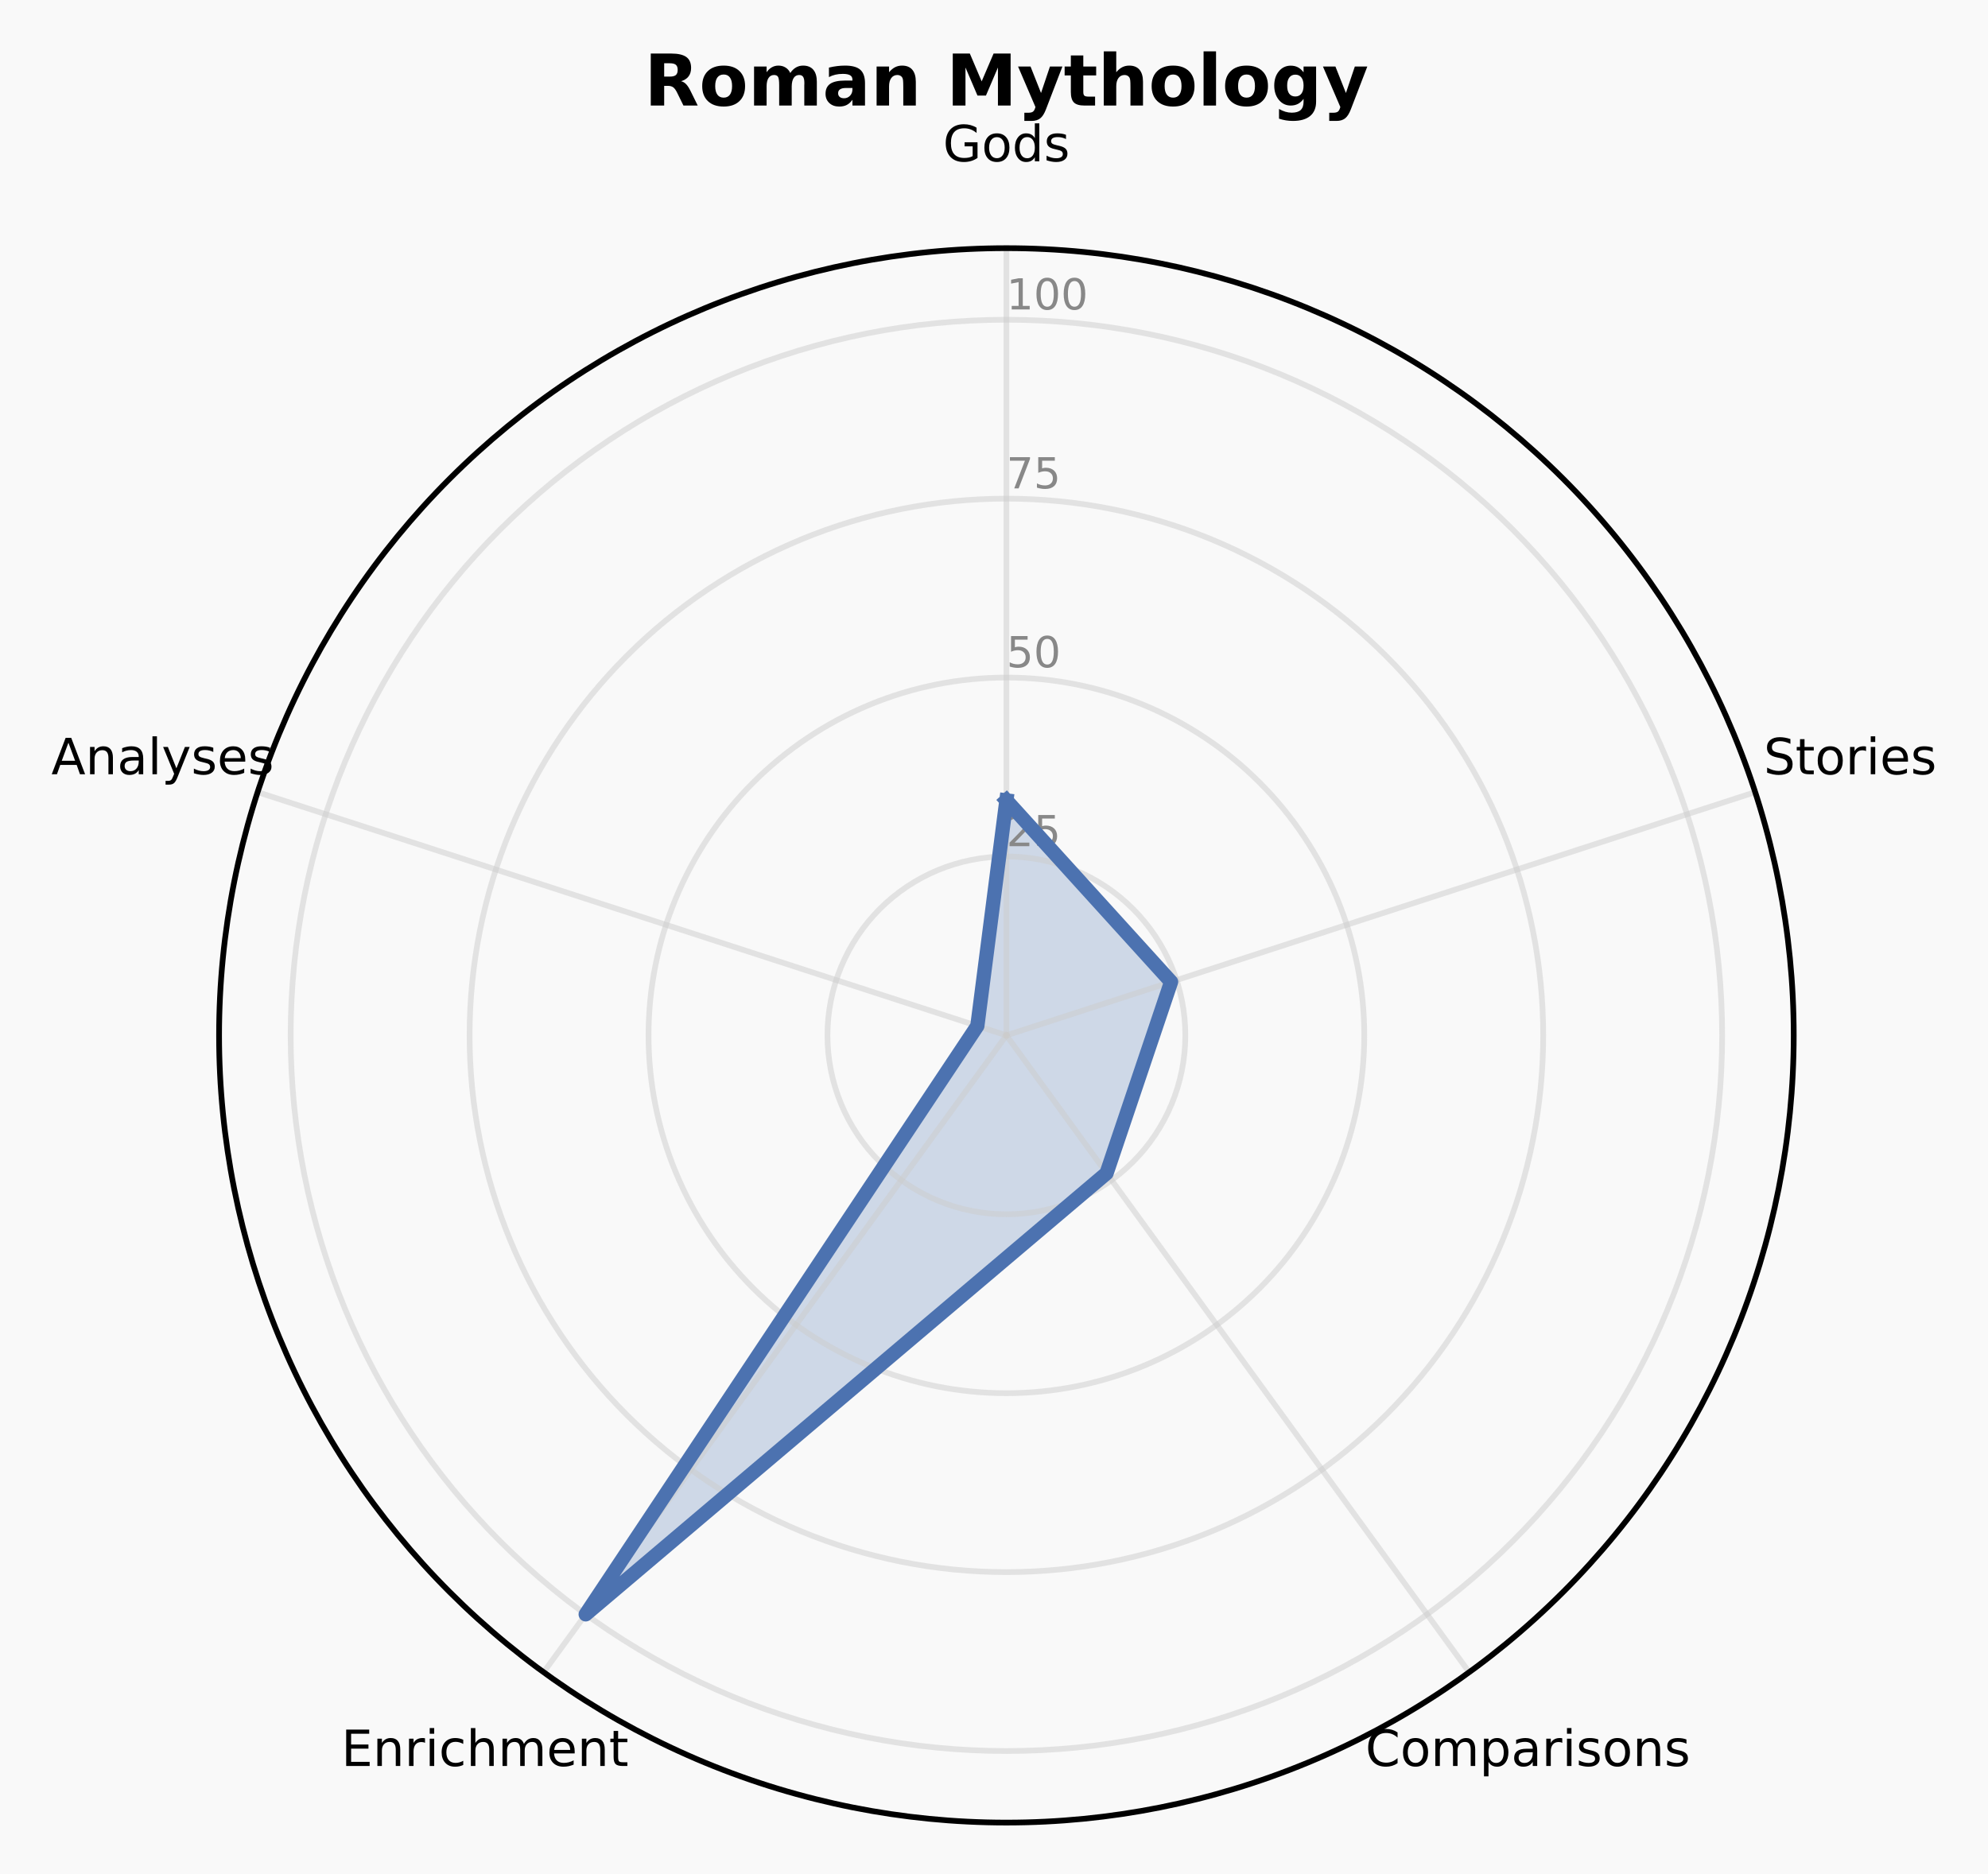
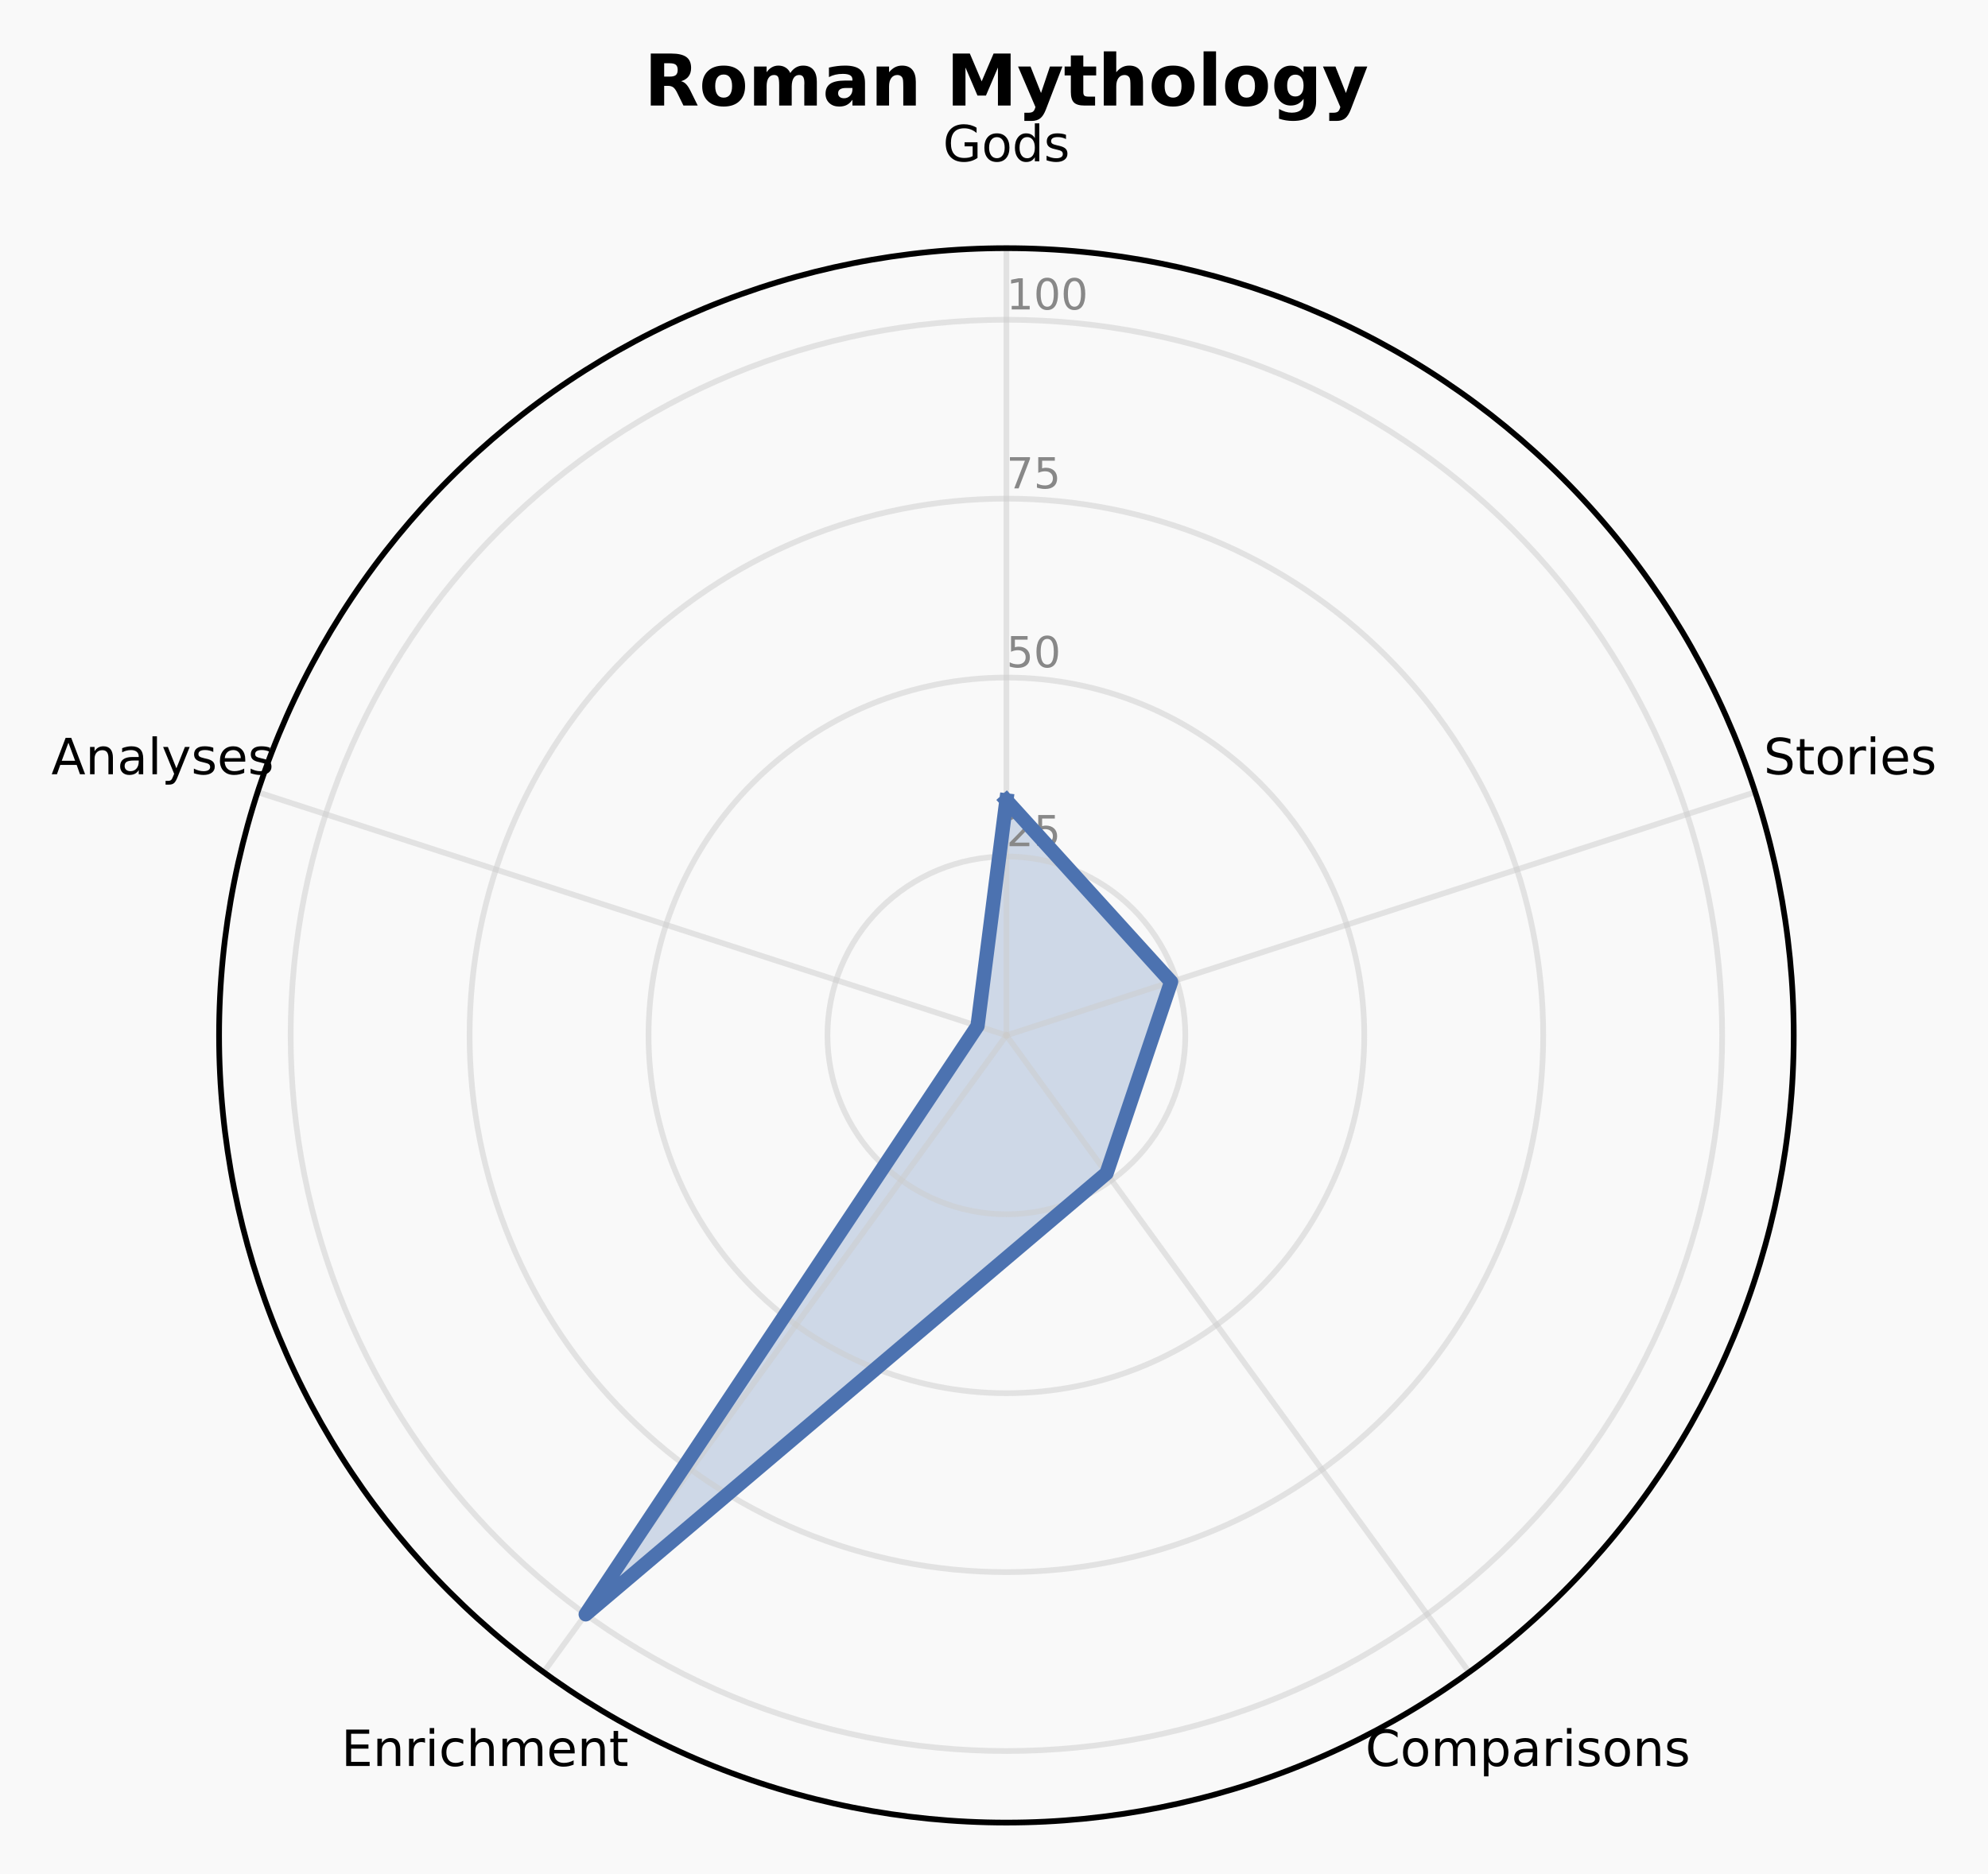
<svg xmlns="http://www.w3.org/2000/svg" xmlns:xlink="http://www.w3.org/1999/xlink" width="278.709pt" height="262.758pt" viewBox="0 0 278.709 262.758" version="1.1">
  <defs>
    <style type="text/css">*{stroke-linejoin: round; stroke-linecap: butt}</style>
  </defs>
  <g id="figure_1">
    <g id="patch_1">
      <path d="M 0 262.758  L 278.709 262.758  L 278.709 0  L 0 0  z " style="fill: #f9f9f9" />
    </g>
    <g id="axes_1">
      <g id="patch_2">
        <path d="M 251.473 145.178  C 251.473 130.683 248.618 116.329 243.071 102.938  C 237.524 89.546 229.393 77.377 219.143 67.128  C 208.894 56.878 196.725 48.748 183.334 43.201  C 169.942 37.654 155.588 34.798 141.093 34.798  C 126.598 34.798 112.244 37.654 98.853 43.201  C 85.461 48.748 73.293 56.878 63.043 67.128  C 52.794 77.377 44.663 89.546 39.116 102.938  C 33.569 116.329 30.714 130.683 30.714 145.178  C 30.714 159.673 33.569 174.027 39.116 187.418  C 44.663 200.81 52.794 212.979 63.043 223.228  C 73.293 233.478 85.461 241.609 98.853 247.155  C 112.244 252.702 126.598 255.558 141.093 255.558  C 155.588 255.558 169.942 252.702 183.334 247.155  C 196.725 241.609 208.894 233.478 219.143 223.228  C 229.393 212.979 237.524 200.81 243.071 187.418  C 248.618 174.027 251.473 159.673 251.473 145.178  M 141.093 145.178  C 141.093 145.178 141.093 145.178 141.093 145.178  C 141.093 145.178 141.093 145.178 141.093 145.178  C 141.093 145.178 141.093 145.178 141.093 145.178  C 141.093 145.178 141.093 145.178 141.093 145.178  C 141.093 145.178 141.093 145.178 141.093 145.178  C 141.093 145.178 141.093 145.178 141.093 145.178  C 141.093 145.178 141.093 145.178 141.093 145.178  C 141.093 145.178 141.093 145.178 141.093 145.178  C 141.093 145.178 141.093 145.178 141.093 145.178  C 141.093 145.178 141.093 145.178 141.093 145.178  C 141.093 145.178 141.093 145.178 141.093 145.178  C 141.093 145.178 141.093 145.178 141.093 145.178  C 141.093 145.178 141.093 145.178 141.093 145.178  C 141.093 145.178 141.093 145.178 141.093 145.178  C 141.093 145.178 141.093 145.178 141.093 145.178  C 141.093 145.178 141.093 145.178 141.093 145.178  z " style="fill: #f9f9f9" />
      </g>
      <g id="patch_3">
-         <path d="M 141.093 112.229  L 164.182 137.676  L 155.136 164.507  L 82.112 226.359  L 137.02 143.855  z " clip-path="url(#pe2529e5b6a)" style="fill: #4c72b0; opacity: 0.25; stroke: #4c72b0; stroke-linejoin: miter" />
+         <path d="M 141.093 112.229  L 164.182 137.676  L 155.136 164.507  L 82.112 226.359  L 137.045 143.863  z " clip-path="url(#p09b9e80b80)" style="fill: #4c72b0; opacity: 0.25; stroke: #4c72b0; stroke-linejoin: miter" />
      </g>
      <g id="matplotlib.axis_1">
        <g id="xtick_1">
          <g id="line2d_1">
-             <path d="M 141.093 145.178  L 141.093 34.798  " clip-path="url(#pe2529e5b6a)" style="fill: none; stroke: #cccccc; stroke-opacity: 0.5; stroke-width: 0.8; stroke-linecap: square" />
+             <path d="M 141.093 145.178  L 141.093 34.798  " clip-path="url(#p09b9e80b80)" style="fill: none; stroke: #cccccc; stroke-opacity: 0.5; stroke-width: 0.8; stroke-linecap: square" />
          </g>
          <g id="text_1">
            <g transform="translate(132.1945 22.61707) scale(0.07 -0.07)">
              <defs>
                <path id="DejaVuSans-2a" d="M 3809 666  L 3809 1919  L 2778 1919  L 2778 2438  L 4434 2438  L 4434 434  Q 4069 175 3628 42  Q 3188 -91 2688 -91  Q 1594 -91 976 548  Q 359 1188 359 2328  Q 359 3472 976 4111  Q 1594 4750 2688 4750  Q 3144 4750 3555 4637  Q 3966 4525 4313 4306  L 4313 3634  Q 3963 3931 3569 4081  Q 3175 4231 2741 4231  Q 1884 4231 1454 3753  Q 1025 3275 1025 2328  Q 1025 1384 1454 906  Q 1884 428 2741 428  Q 3075 428 3337 486  Q 3600 544 3809 666  z " transform="scale(0.015625)" />
                <path id="DejaVuSans-52" d="M 1959 3097  Q 1497 3097 1228 2736  Q 959 2375 959 1747  Q 959 1119 1226 758  Q 1494 397 1959 397  Q 2419 397 2687 759  Q 2956 1122 2956 1747  Q 2956 2369 2687 2733  Q 2419 3097 1959 3097  z M 1959 3584  Q 2709 3584 3137 3096  Q 3566 2609 3566 1747  Q 3566 888 3137 398  Q 2709 -91 1959 -91  Q 1206 -91 779 398  Q 353 888 353 1747  Q 353 2609 779 3096  Q 1206 3584 1959 3584  z " transform="scale(0.015625)" />
                <path id="DejaVuSans-47" d="M 2906 2969  L 2906 4863  L 3481 4863  L 3481 0  L 2906 0  L 2906 525  Q 2725 213 2448 61  Q 2172 -91 1784 -91  Q 1150 -91 751 415  Q 353 922 353 1747  Q 353 2572 751 3078  Q 1150 3584 1784 3584  Q 2172 3584 2448 3432  Q 2725 3281 2906 2969  z M 947 1747  Q 947 1113 1208 752  Q 1469 391 1925 391  Q 2381 391 2643 752  Q 2906 1113 2906 1747  Q 2906 2381 2643 2742  Q 2381 3103 1925 3103  Q 1469 3103 1208 2742  Q 947 2381 947 1747  z " transform="scale(0.015625)" />
                <path id="DejaVuSans-56" d="M 2834 3397  L 2834 2853  Q 2591 2978 2328 3040  Q 2066 3103 1784 3103  Q 1356 3103 1142 2972  Q 928 2841 928 2578  Q 928 2378 1081 2264  Q 1234 2150 1697 2047  L 1894 2003  Q 2506 1872 2764 1633  Q 3022 1394 3022 966  Q 3022 478 2636 193  Q 2250 -91 1575 -91  Q 1294 -91 989 -36  Q 684 19 347 128  L 347 722  Q 666 556 975 473  Q 1284 391 1588 391  Q 1994 391 2212 530  Q 2431 669 2431 922  Q 2431 1156 2273 1281  Q 2116 1406 1581 1522  L 1381 1569  Q 847 1681 609 1914  Q 372 2147 372 2553  Q 372 3047 722 3315  Q 1072 3584 1716 3584  Q 2034 3584 2315 3537  Q 2597 3491 2834 3397  z " transform="scale(0.015625)" />
              </defs>
              <use xlink:href="#DejaVuSans-2a" />
              <use xlink:href="#DejaVuSans-52" transform="translate(77.48438 0)" />
              <use xlink:href="#DejaVuSans-47" transform="translate(138.6719 0)" />
              <use xlink:href="#DejaVuSans-56" transform="translate(202.1562 0)" />
            </g>
          </g>
        </g>
        <g id="xtick_2">
          <g id="line2d_2">
-             <path d="M 141.093 145.178  L 246.07 111.069  " clip-path="url(#pe2529e5b6a)" style="fill: none; stroke: #cccccc; stroke-opacity: 0.5; stroke-width: 0.8; stroke-linecap: square" />
+             <path d="M 141.093 145.178  L 246.07 111.069  " clip-path="url(#p09b9e80b80)" style="fill: none; stroke: #cccccc; stroke-opacity: 0.5; stroke-width: 0.8; stroke-linecap: square" />
          </g>
          <g id="text_2">
            <g transform="translate(247.2616 108.5613) scale(0.07 -0.07)">
              <defs>
                <path id="DejaVuSans-36" d="M 3425 4513  L 3425 3897  Q 3066 4069 2747 4153  Q 2428 4238 2131 4238  Q 1616 4238 1336 4038  Q 1056 3838 1056 3469  Q 1056 3159 1242 3001  Q 1428 2844 1947 2747  L 2328 2669  Q 3034 2534 3370 2195  Q 3706 1856 3706 1288  Q 3706 609 3251 259  Q 2797 -91 1919 -91  Q 1588 -91 1214 -16  Q 841 59 441 206  L 441 856  Q 825 641 1194 531  Q 1563 422 1919 422  Q 2459 422 2753 634  Q 3047 847 3047 1241  Q 3047 1584 2836 1778  Q 2625 1972 2144 2069  L 1759 2144  Q 1053 2284 737 2584  Q 422 2884 422 3419  Q 422 4038 858 4394  Q 1294 4750 2059 4750  Q 2388 4750 2728 4690  Q 3069 4631 3425 4513  z " transform="scale(0.015625)" />
                <path id="DejaVuSans-57" d="M 1172 4494  L 1172 3500  L 2356 3500  L 2356 3053  L 1172 3053  L 1172 1153  Q 1172 725 1289 603  Q 1406 481 1766 481  L 2356 481  L 2356 0  L 1766 0  Q 1100 0 847 248  Q 594 497 594 1153  L 594 3053  L 172 3053  L 172 3500  L 594 3500  L 594 4494  L 1172 4494  z " transform="scale(0.015625)" />
                <path id="DejaVuSans-55" d="M 2631 2963  Q 2534 3019 2420 3045  Q 2306 3072 2169 3072  Q 1681 3072 1420 2755  Q 1159 2438 1159 1844  L 1159 0  L 581 0  L 581 3500  L 1159 3500  L 1159 2956  Q 1341 3275 1631 3429  Q 1922 3584 2338 3584  Q 2397 3584 2469 3576  Q 2541 3569 2628 3553  L 2631 2963  z " transform="scale(0.015625)" />
                <path id="DejaVuSans-4c" d="M 603 3500  L 1178 3500  L 1178 0  L 603 0  L 603 3500  z M 603 4863  L 1178 4863  L 1178 4134  L 603 4134  L 603 4863  z " transform="scale(0.015625)" />
                <path id="DejaVuSans-48" d="M 3597 1894  L 3597 1613  L 953 1613  Q 991 1019 1311 708  Q 1631 397 2203 397  Q 2534 397 2845 478  Q 3156 559 3463 722  L 3463 178  Q 3153 47 2828 -22  Q 2503 -91 2169 -91  Q 1331 -91 842 396  Q 353 884 353 1716  Q 353 2575 817 3079  Q 1281 3584 2069 3584  Q 2775 3584 3186 3129  Q 3597 2675 3597 1894  z M 3022 2063  Q 3016 2534 2758 2815  Q 2500 3097 2075 3097  Q 1594 3097 1305 2825  Q 1016 2553 972 2059  L 3022 2063  z " transform="scale(0.015625)" />
              </defs>
              <use xlink:href="#DejaVuSans-36" />
              <use xlink:href="#DejaVuSans-57" transform="translate(63.48438 0)" />
              <use xlink:href="#DejaVuSans-52" transform="translate(102.6875 0)" />
              <use xlink:href="#DejaVuSans-55" transform="translate(163.875 0)" />
              <use xlink:href="#DejaVuSans-4c" transform="translate(204.9844 0)" />
              <use xlink:href="#DejaVuSans-48" transform="translate(232.7656 0)" />
              <use xlink:href="#DejaVuSans-56" transform="translate(294.2969 0)" />
            </g>
          </g>
        </g>
        <g id="xtick_3">
          <g id="line2d_3">
-             <path d="M 141.093 145.178  L 205.973 234.477  " clip-path="url(#pe2529e5b6a)" style="fill: none; stroke: #cccccc; stroke-opacity: 0.5; stroke-width: 0.8; stroke-linecap: square" />
+             <path d="M 141.093 145.178  L 205.973 234.477  " clip-path="url(#p09b9e80b80)" style="fill: none; stroke: #cccccc; stroke-opacity: 0.5; stroke-width: 0.8; stroke-linecap: square" />
          </g>
          <g id="text_3">
            <g transform="translate(191.4228 247.6219) scale(0.07 -0.07)">
              <defs>
                <path id="DejaVuSans-26" d="M 4122 4306  L 4122 3641  Q 3803 3938 3442 4084  Q 3081 4231 2675 4231  Q 1875 4231 1450 3742  Q 1025 3253 1025 2328  Q 1025 1406 1450 917  Q 1875 428 2675 428  Q 3081 428 3442 575  Q 3803 722 4122 1019  L 4122 359  Q 3791 134 3420 21  Q 3050 -91 2638 -91  Q 1578 -91 968 557  Q 359 1206 359 2328  Q 359 3453 968 4101  Q 1578 4750 2638 4750  Q 3056 4750 3426 4639  Q 3797 4528 4122 4306  z " transform="scale(0.015625)" />
                <path id="DejaVuSans-50" d="M 3328 2828  Q 3544 3216 3844 3400  Q 4144 3584 4550 3584  Q 5097 3584 5394 3201  Q 5691 2819 5691 2113  L 5691 0  L 5113 0  L 5113 2094  Q 5113 2597 4934 2840  Q 4756 3084 4391 3084  Q 3944 3084 3684 2787  Q 3425 2491 3425 1978  L 3425 0  L 2847 0  L 2847 2094  Q 2847 2600 2669 2842  Q 2491 3084 2119 3084  Q 1678 3084 1418 2786  Q 1159 2488 1159 1978  L 1159 0  L 581 0  L 581 3500  L 1159 3500  L 1159 2956  Q 1356 3278 1631 3431  Q 1906 3584 2284 3584  Q 2666 3584 2933 3390  Q 3200 3197 3328 2828  z " transform="scale(0.015625)" />
                <path id="DejaVuSans-53" d="M 1159 525  L 1159 -1331  L 581 -1331  L 581 3500  L 1159 3500  L 1159 2969  Q 1341 3281 1617 3432  Q 1894 3584 2278 3584  Q 2916 3584 3314 3078  Q 3713 2572 3713 1747  Q 3713 922 3314 415  Q 2916 -91 2278 -91  Q 1894 -91 1617 61  Q 1341 213 1159 525  z M 3116 1747  Q 3116 2381 2855 2742  Q 2594 3103 2138 3103  Q 1681 3103 1420 2742  Q 1159 2381 1159 1747  Q 1159 1113 1420 752  Q 1681 391 2138 391  Q 2594 391 2855 752  Q 3116 1113 3116 1747  z " transform="scale(0.015625)" />
                <path id="DejaVuSans-44" d="M 2194 1759  Q 1497 1759 1228 1600  Q 959 1441 959 1056  Q 959 750 1161 570  Q 1363 391 1709 391  Q 2188 391 2477 730  Q 2766 1069 2766 1631  L 2766 1759  L 2194 1759  z M 3341 1997  L 3341 0  L 2766 0  L 2766 531  Q 2569 213 2275 61  Q 1981 -91 1556 -91  Q 1019 -91 701 211  Q 384 513 384 1019  Q 384 1609 779 1909  Q 1175 2209 1959 2209  L 2766 2209  L 2766 2266  Q 2766 2663 2505 2880  Q 2244 3097 1772 3097  Q 1472 3097 1187 3025  Q 903 2953 641 2809  L 641 3341  Q 956 3463 1253 3523  Q 1550 3584 1831 3584  Q 2591 3584 2966 3190  Q 3341 2797 3341 1997  z " transform="scale(0.015625)" />
                <path id="DejaVuSans-51" d="M 3513 2113  L 3513 0  L 2938 0  L 2938 2094  Q 2938 2591 2744 2837  Q 2550 3084 2163 3084  Q 1697 3084 1428 2787  Q 1159 2491 1159 1978  L 1159 0  L 581 0  L 581 3500  L 1159 3500  L 1159 2956  Q 1366 3272 1645 3428  Q 1925 3584 2291 3584  Q 2894 3584 3203 3211  Q 3513 2838 3513 2113  z " transform="scale(0.015625)" />
              </defs>
              <use xlink:href="#DejaVuSans-26" />
              <use xlink:href="#DejaVuSans-52" transform="translate(69.82812 0)" />
              <use xlink:href="#DejaVuSans-50" transform="translate(131.0156 0)" />
              <use xlink:href="#DejaVuSans-53" transform="translate(228.4219 0)" />
              <use xlink:href="#DejaVuSans-44" transform="translate(291.9062 0)" />
              <use xlink:href="#DejaVuSans-55" transform="translate(353.1875 0)" />
              <use xlink:href="#DejaVuSans-4c" transform="translate(394.2969 0)" />
              <use xlink:href="#DejaVuSans-56" transform="translate(422.0781 0)" />
              <use xlink:href="#DejaVuSans-52" transform="translate(474.1719 0)" />
              <use xlink:href="#DejaVuSans-51" transform="translate(535.3594 0)" />
              <use xlink:href="#DejaVuSans-56" transform="translate(598.7344 0)" />
            </g>
          </g>
        </g>
        <g id="xtick_4">
          <g id="line2d_4">
-             <path d="M 141.093 145.178  L 76.214 234.477  " clip-path="url(#pe2529e5b6a)" style="fill: none; stroke: #cccccc; stroke-opacity: 0.5; stroke-width: 0.8; stroke-linecap: square" />
+             <path d="M 141.093 145.178  L 76.214 234.477  " clip-path="url(#p09b9e80b80)" style="fill: none; stroke: #cccccc; stroke-opacity: 0.5; stroke-width: 0.8; stroke-linecap: square" />
          </g>
          <g id="text_4">
            <g transform="translate(47.8483 247.6219) scale(0.07 -0.07)">
              <defs>
                <path id="DejaVuSans-28" d="M 628 4666  L 3578 4666  L 3578 4134  L 1259 4134  L 1259 2753  L 3481 2753  L 3481 2222  L 1259 2222  L 1259 531  L 3634 531  L 3634 0  L 628 0  L 628 4666  z " transform="scale(0.015625)" />
                <path id="DejaVuSans-46" d="M 3122 3366  L 3122 2828  Q 2878 2963 2633 3030  Q 2388 3097 2138 3097  Q 1578 3097 1268 2742  Q 959 2388 959 1747  Q 959 1106 1268 751  Q 1578 397 2138 397  Q 2388 397 2633 464  Q 2878 531 3122 666  L 3122 134  Q 2881 22 2623 -34  Q 2366 -91 2075 -91  Q 1284 -91 818 406  Q 353 903 353 1747  Q 353 2603 823 3093  Q 1294 3584 2113 3584  Q 2378 3584 2631 3529  Q 2884 3475 3122 3366  z " transform="scale(0.015625)" />
                <path id="DejaVuSans-4b" d="M 3513 2113  L 3513 0  L 2938 0  L 2938 2094  Q 2938 2591 2744 2837  Q 2550 3084 2163 3084  Q 1697 3084 1428 2787  Q 1159 2491 1159 1978  L 1159 0  L 581 0  L 581 4863  L 1159 4863  L 1159 2956  Q 1366 3272 1645 3428  Q 1925 3584 2291 3584  Q 2894 3584 3203 3211  Q 3513 2838 3513 2113  z " transform="scale(0.015625)" />
              </defs>
              <use xlink:href="#DejaVuSans-28" />
              <use xlink:href="#DejaVuSans-51" transform="translate(63.1875 0)" />
              <use xlink:href="#DejaVuSans-55" transform="translate(126.5625 0)" />
              <use xlink:href="#DejaVuSans-4c" transform="translate(167.6719 0)" />
              <use xlink:href="#DejaVuSans-46" transform="translate(195.4531 0)" />
              <use xlink:href="#DejaVuSans-4b" transform="translate(250.4375 0)" />
              <use xlink:href="#DejaVuSans-50" transform="translate(313.8125 0)" />
              <use xlink:href="#DejaVuSans-48" transform="translate(411.2188 0)" />
              <use xlink:href="#DejaVuSans-51" transform="translate(472.75 0)" />
              <use xlink:href="#DejaVuSans-57" transform="translate(536.125 0)" />
            </g>
          </g>
        </g>
        <g id="xtick_5">
          <g id="line2d_5">
-             <path d="M 141.093 145.178  L 36.116 111.069  " clip-path="url(#pe2529e5b6a)" style="fill: none; stroke: #cccccc; stroke-opacity: 0.5; stroke-width: 0.8; stroke-linecap: square" />
+             <path d="M 141.093 145.178  L 36.116 111.069  " clip-path="url(#p09b9e80b80)" style="fill: none; stroke: #cccccc; stroke-opacity: 0.5; stroke-width: 0.8; stroke-linecap: square" />
          </g>
          <g id="text_5">
            <g transform="translate(7.2 108.5613) scale(0.07 -0.07)">
              <defs>
                <path id="DejaVuSans-24" d="M 2188 4044  L 1331 1722  L 3047 1722  L 2188 4044  z M 1831 4666  L 2547 4666  L 4325 0  L 3669 0  L 3244 1197  L 1141 1197  L 716 0  L 50 0  L 1831 4666  z " transform="scale(0.015625)" />
                <path id="DejaVuSans-4f" d="M 603 4863  L 1178 4863  L 1178 0  L 603 0  L 603 4863  z " transform="scale(0.015625)" />
                <path id="DejaVuSans-5c" d="M 2059 -325  Q 1816 -950 1584 -1140  Q 1353 -1331 966 -1331  L 506 -1331  L 506 -850  L 844 -850  Q 1081 -850 1212 -737  Q 1344 -625 1503 -206  L 1606 56  L 191 3500  L 800 3500  L 1894 763  L 2988 3500  L 3597 3500  L 2059 -325  z " transform="scale(0.015625)" />
              </defs>
              <use xlink:href="#DejaVuSans-24" />
              <use xlink:href="#DejaVuSans-51" transform="translate(68.40625 0)" />
              <use xlink:href="#DejaVuSans-44" transform="translate(131.7812 0)" />
              <use xlink:href="#DejaVuSans-4f" transform="translate(193.0625 0)" />
              <use xlink:href="#DejaVuSans-5c" transform="translate(220.8438 0)" />
              <use xlink:href="#DejaVuSans-56" transform="translate(280.0312 0)" />
              <use xlink:href="#DejaVuSans-48" transform="translate(332.125 0)" />
              <use xlink:href="#DejaVuSans-56" transform="translate(393.6562 0)" />
            </g>
          </g>
        </g>
      </g>
      <g id="matplotlib.axis_2">
        <g id="ytick_1">
          <g id="line2d_6">
-             <path d="M 141.093 120.092  C 144.388 120.092 147.65 120.741 150.693 122.001  C 153.737 123.262 156.503 125.11 158.832 127.439  C 161.161 129.769 163.009 132.534 164.27 135.578  C 165.531 138.621 166.18 141.884 166.18 145.178  C 166.18 148.472 165.531 151.735 164.27 154.778  C 163.009 157.822 161.161 160.587 158.832 162.917  C 156.503 165.246 153.737 167.094 150.693 168.355  C 147.65 169.615 144.388 170.264 141.093 170.264  C 137.799 170.264 134.537 169.615 131.493 168.355  C 128.45 167.094 125.684 165.246 123.355 162.917  C 121.025 160.587 119.177 157.822 117.917 154.778  C 116.656 151.735 116.007 148.472 116.007 145.178  C 116.007 141.884 116.656 138.621 117.917 135.578  C 119.177 132.534 121.025 129.769 123.355 127.439  C 125.684 125.11 128.45 123.262 131.493 122.001  C 134.537 120.741 137.799 120.092 141.093 120.092  " clip-path="url(#pe2529e5b6a)" style="fill: none; stroke: #cccccc; stroke-opacity: 0.5; stroke-width: 0.8; stroke-linecap: square" />
+             <path d="M 141.093 120.092  C 144.388 120.092 147.65 120.741 150.693 122.001  C 153.737 123.262 156.503 125.11 158.832 127.439  C 161.161 129.769 163.009 132.534 164.27 135.578  C 165.531 138.621 166.18 141.884 166.18 145.178  C 166.18 148.472 165.531 151.735 164.27 154.778  C 163.009 157.822 161.161 160.587 158.832 162.917  C 156.503 165.246 153.737 167.094 150.693 168.355  C 147.65 169.615 144.388 170.264 141.093 170.264  C 137.799 170.264 134.537 169.615 131.493 168.355  C 128.45 167.094 125.684 165.246 123.355 162.917  C 121.025 160.587 119.177 157.822 117.917 154.778  C 116.656 151.735 116.007 148.472 116.007 145.178  C 116.007 141.884 116.656 138.621 117.917 135.578  C 119.177 132.534 121.025 129.769 123.355 127.439  C 125.684 125.11 128.45 123.262 131.493 122.001  C 134.537 120.741 137.799 120.092 141.093 120.092  " clip-path="url(#p09b9e80b80)" style="fill: none; stroke: #cccccc; stroke-opacity: 0.5; stroke-width: 0.8; stroke-linecap: square" />
          </g>
          <g id="text_6">
            <g style="fill: #888888" transform="translate(141.0933 118.6504) scale(0.06 -0.06)">
              <defs>
                <path id="DejaVuSans-15" d="M 1228 531  L 3431 531  L 3431 0  L 469 0  L 469 531  Q 828 903 1448 1529  Q 2069 2156 2228 2338  Q 2531 2678 2651 2914  Q 2772 3150 2772 3378  Q 2772 3750 2511 3984  Q 2250 4219 1831 4219  Q 1534 4219 1204 4116  Q 875 4013 500 3803  L 500 4441  Q 881 4594 1212 4672  Q 1544 4750 1819 4750  Q 2544 4750 2975 4387  Q 3406 4025 3406 3419  Q 3406 3131 3298 2873  Q 3191 2616 2906 2266  Q 2828 2175 2409 1742  Q 1991 1309 1228 531  z " transform="scale(0.015625)" />
                <path id="DejaVuSans-18" d="M 691 4666  L 3169 4666  L 3169 4134  L 1269 4134  L 1269 2991  Q 1406 3038 1543 3061  Q 1681 3084 1819 3084  Q 2600 3084 3056 2656  Q 3513 2228 3513 1497  Q 3513 744 3044 326  Q 2575 -91 1722 -91  Q 1428 -91 1123 -41  Q 819 9 494 109  L 494 744  Q 775 591 1075 516  Q 1375 441 1709 441  Q 2250 441 2565 725  Q 2881 1009 2881 1497  Q 2881 1984 2565 2268  Q 2250 2553 1709 2553  Q 1456 2553 1204 2497  Q 953 2441 691 2322  L 691 4666  z " transform="scale(0.015625)" />
              </defs>
              <use xlink:href="#DejaVuSans-15" />
              <use xlink:href="#DejaVuSans-18" transform="translate(63.625 0)" />
            </g>
          </g>
        </g>
        <g id="ytick_2">
          <g id="line2d_7">
-             <path d="M 141.093 95.005  C 147.682 95.005 154.206 96.303 160.293 98.825  C 166.381 101.346 171.912 105.042 176.571 109.701  C 181.229 114.36 184.925 119.891 187.447 125.978  C 189.968 132.065 191.266 138.589 191.266 145.178  C 191.266 151.767 189.968 158.291 187.447 164.378  C 184.925 170.465 181.229 175.997 176.571 180.655  C 171.912 185.314 166.381 189.01 160.293 191.531  C 154.206 194.053 147.682 195.351 141.093 195.351  C 134.505 195.351 127.98 194.053 121.893 191.531  C 115.806 189.01 110.275 185.314 105.616 180.655  C 100.957 175.997 97.261 170.465 94.74 164.378  C 92.219 158.291 90.921 151.767 90.921 145.178  C 90.921 138.589 92.219 132.065 94.74 125.978  C 97.261 119.891 100.957 114.36 105.616 109.701  C 110.275 105.042 115.806 101.346 121.893 98.825  C 127.98 96.303 134.505 95.005 141.093 95.005  " clip-path="url(#pe2529e5b6a)" style="fill: none; stroke: #cccccc; stroke-opacity: 0.5; stroke-width: 0.8; stroke-linecap: square" />
+             <path d="M 141.093 95.005  C 147.682 95.005 154.206 96.303 160.293 98.825  C 166.381 101.346 171.912 105.042 176.571 109.701  C 181.229 114.36 184.925 119.891 187.447 125.978  C 189.968 132.065 191.266 138.589 191.266 145.178  C 191.266 151.767 189.968 158.291 187.447 164.378  C 184.925 170.465 181.229 175.997 176.571 180.655  C 171.912 185.314 166.381 189.01 160.293 191.531  C 154.206 194.053 147.682 195.351 141.093 195.351  C 134.505 195.351 127.98 194.053 121.893 191.531  C 115.806 189.01 110.275 185.314 105.616 180.655  C 100.957 175.997 97.261 170.465 94.74 164.378  C 92.219 158.291 90.921 151.767 90.921 145.178  C 90.921 138.589 92.219 132.065 94.74 125.978  C 97.261 119.891 100.957 114.36 105.616 109.701  C 110.275 105.042 115.806 101.346 121.893 98.825  C 127.98 96.303 134.505 95.005 141.093 95.005  " clip-path="url(#p09b9e80b80)" style="fill: none; stroke: #cccccc; stroke-opacity: 0.5; stroke-width: 0.8; stroke-linecap: square" />
          </g>
          <g id="text_7">
            <g style="fill: #888888" transform="translate(141.0933 93.56408) scale(0.06 -0.06)">
              <defs>
                <path id="DejaVuSans-13" d="M 2034 4250  Q 1547 4250 1301 3770  Q 1056 3291 1056 2328  Q 1056 1369 1301 889  Q 1547 409 2034 409  Q 2525 409 2770 889  Q 3016 1369 3016 2328  Q 3016 3291 2770 3770  Q 2525 4250 2034 4250  z M 2034 4750  Q 2819 4750 3233 4129  Q 3647 3509 3647 2328  Q 3647 1150 3233 529  Q 2819 -91 2034 -91  Q 1250 -91 836 529  Q 422 1150 422 2328  Q 422 3509 836 4129  Q 1250 4750 2034 4750  z " transform="scale(0.015625)" />
              </defs>
              <use xlink:href="#DejaVuSans-18" />
              <use xlink:href="#DejaVuSans-13" transform="translate(63.625 0)" />
            </g>
          </g>
        </g>
        <g id="ytick_3">
          <g id="line2d_8">
-             <path d="M 141.093 69.919  C 150.976 69.919 160.763 71.866 169.894 75.648  C 179.024 79.43 187.321 84.974 194.309 91.962  C 201.298 98.95 206.841 107.247 210.623 116.378  C 214.405 125.508 216.352 135.295 216.352 145.178  C 216.352 155.061 214.405 164.848 210.623 173.978  C 206.841 183.109 201.298 191.406 194.309 198.394  C 187.321 205.382 179.024 210.926 169.894 214.708  C 160.763 218.49 150.976 220.437 141.093 220.437  C 131.21 220.437 121.424 218.49 112.293 214.708  C 103.162 210.926 94.866 205.382 87.877 198.394  C 80.889 191.406 75.345 183.109 71.563 173.978  C 67.781 164.848 65.834 155.061 65.834 145.178  C 65.834 135.295 67.781 125.508 71.563 116.378  C 75.345 107.247 80.889 98.95 87.877 91.962  C 94.866 84.974 103.162 79.43 112.293 75.648  C 121.424 71.866 131.21 69.919 141.093 69.919  " clip-path="url(#pe2529e5b6a)" style="fill: none; stroke: #cccccc; stroke-opacity: 0.5; stroke-width: 0.8; stroke-linecap: square" />
+             <path d="M 141.093 69.919  C 150.976 69.919 160.763 71.866 169.894 75.648  C 179.024 79.43 187.321 84.974 194.309 91.962  C 201.298 98.95 206.841 107.247 210.623 116.378  C 214.405 125.508 216.352 135.295 216.352 145.178  C 216.352 155.061 214.405 164.848 210.623 173.978  C 206.841 183.109 201.298 191.406 194.309 198.394  C 187.321 205.382 179.024 210.926 169.894 214.708  C 160.763 218.49 150.976 220.437 141.093 220.437  C 131.21 220.437 121.424 218.49 112.293 214.708  C 103.162 210.926 94.866 205.382 87.877 198.394  C 80.889 191.406 75.345 183.109 71.563 173.978  C 67.781 164.848 65.834 155.061 65.834 145.178  C 65.834 135.295 67.781 125.508 71.563 116.378  C 75.345 107.247 80.889 98.95 87.877 91.962  C 94.866 84.974 103.162 79.43 112.293 75.648  C 121.424 71.866 131.21 69.919 141.093 69.919  " clip-path="url(#p09b9e80b80)" style="fill: none; stroke: #cccccc; stroke-opacity: 0.5; stroke-width: 0.8; stroke-linecap: square" />
          </g>
          <g id="text_8">
            <g style="fill: #888888" transform="translate(141.0933 68.47781) scale(0.06 -0.06)">
              <defs>
                <path id="DejaVuSans-1a" d="M 525 4666  L 3525 4666  L 3525 4397  L 1831 0  L 1172 0  L 2766 4134  L 525 4134  L 525 4666  z " transform="scale(0.015625)" />
              </defs>
              <use xlink:href="#DejaVuSans-1a" />
              <use xlink:href="#DejaVuSans-18" transform="translate(63.625 0)" />
            </g>
          </g>
        </g>
        <g id="ytick_4">
          <g id="line2d_9">
-             <path d="M 141.093 44.833  C 154.27 44.833 167.32 47.429 179.494 52.471  C 191.668 57.514 202.73 64.906 212.048 74.223  C 221.366 83.541 228.757 94.603 233.8 106.778  C 238.843 118.952 241.438 132.001 241.438 145.178  C 241.438 158.355 238.843 171.404 233.8 183.578  C 228.757 195.753 221.366 206.815 212.048 216.133  C 202.73 225.45 191.668 232.842 179.494 237.885  C 167.32 242.927 154.27 245.523 141.093 245.523  C 127.916 245.523 114.867 242.927 102.693 237.885  C 90.519 232.842 79.456 225.45 70.139 216.133  C 60.821 206.815 53.429 195.753 48.387 183.578  C 43.344 171.404 40.748 158.355 40.748 145.178  C 40.748 132.001 43.344 118.952 48.387 106.778  C 53.429 94.603 60.821 83.541 70.139 74.223  C 79.456 64.906 90.519 57.514 102.693 52.471  C 114.867 47.429 127.916 44.833 141.093 44.833  " clip-path="url(#pe2529e5b6a)" style="fill: none; stroke: #cccccc; stroke-opacity: 0.5; stroke-width: 0.8; stroke-linecap: square" />
+             <path d="M 141.093 44.833  C 154.27 44.833 167.32 47.429 179.494 52.471  C 191.668 57.514 202.73 64.906 212.048 74.223  C 221.366 83.541 228.757 94.603 233.8 106.778  C 238.843 118.952 241.438 132.001 241.438 145.178  C 241.438 158.355 238.843 171.404 233.8 183.578  C 228.757 195.753 221.366 206.815 212.048 216.133  C 202.73 225.45 191.668 232.842 179.494 237.885  C 167.32 242.927 154.27 245.523 141.093 245.523  C 127.916 245.523 114.867 242.927 102.693 237.885  C 90.519 232.842 79.456 225.45 70.139 216.133  C 60.821 206.815 53.429 195.753 48.387 183.578  C 43.344 171.404 40.748 158.355 40.748 145.178  C 40.748 132.001 43.344 118.952 48.387 106.778  C 53.429 94.603 60.821 83.541 70.139 74.223  C 79.456 64.906 90.519 57.514 102.693 52.471  C 114.867 47.429 127.916 44.833 141.093 44.833  " clip-path="url(#p09b9e80b80)" style="fill: none; stroke: #cccccc; stroke-opacity: 0.5; stroke-width: 0.8; stroke-linecap: square" />
          </g>
          <g id="text_9">
            <g style="fill: #888888" transform="translate(141.0933 43.39154) scale(0.06 -0.06)">
              <defs>
                <path id="DejaVuSans-14" d="M 794 531  L 1825 531  L 1825 4091  L 703 3866  L 703 4441  L 1819 4666  L 2450 4666  L 2450 531  L 3481 531  L 3481 0  L 794 0  L 794 531  z " transform="scale(0.015625)" />
              </defs>
              <use xlink:href="#DejaVuSans-14" />
              <use xlink:href="#DejaVuSans-13" transform="translate(63.625 0)" />
              <use xlink:href="#DejaVuSans-13" transform="translate(127.25 0)" />
            </g>
          </g>
        </g>
      </g>
      <g id="line2d_10">
-         <path d="M 141.093 112.229  L 164.182 137.676  L 155.136 164.507  L 82.112 226.359  L 137.02 143.855  L 141.093 112.229  " clip-path="url(#pe2529e5b6a)" style="fill: none; stroke: #4c72b0; stroke-width: 2; stroke-linecap: square" />
+         <path d="M 141.093 112.229  L 164.182 137.676  L 155.136 164.507  L 82.112 226.359  L 137.045 143.863  L 141.093 112.229  " clip-path="url(#p09b9e80b80)" style="fill: none; stroke: #4c72b0; stroke-width: 2; stroke-linecap: square" />
      </g>
      <g id="patch_4">
        <path d="M 141.093 34.798  C 126.598 34.798 112.244 37.654 98.853 43.201  C 85.461 48.748 73.293 56.878 63.043 67.128  C 52.794 77.377 44.663 89.546 39.116 102.938  C 33.569 116.329 30.714 130.683 30.714 145.178  C 30.714 159.673 33.569 174.027 39.116 187.418  C 44.663 200.81 52.794 212.979 63.043 223.228  C 73.293 233.478 85.461 241.609 98.853 247.155  C 112.244 252.702 126.598 255.558 141.093 255.558  C 155.588 255.558 169.942 252.702 183.334 247.155  C 196.725 241.609 208.894 233.478 219.143 223.228  C 229.393 212.979 237.524 200.81 243.071 187.418  C 248.618 174.027 251.473 159.673 251.473 145.178  C 251.473 130.683 248.618 116.329 243.071 102.938  C 237.524 89.546 229.393 77.377 219.143 67.128  C 208.894 56.878 196.725 48.748 183.334 43.201  C 169.942 37.654 155.588 34.798 141.093 34.798  " style="fill: none; stroke: #000000; stroke-width: 0.8; stroke-linejoin: miter; stroke-linecap: square" />
      </g>
      <g id="text_10">
        <g transform="translate(90.31671 14.79844) scale(0.1 -0.1)">
          <defs>
            <path id="DejaVuSans-Bold-35" d="M 2297 2597  Q 2675 2597 2839 2737  Q 3003 2878 3003 3200  Q 3003 3519 2839 3656  Q 2675 3794 2297 3794  L 1791 3794  L 1791 2597  L 2297 2597  z M 1791 1766  L 1791 0  L 588 0  L 588 4666  L 2425 4666  Q 3347 4666 3776 4356  Q 4206 4047 4206 3378  Q 4206 2916 3982 2619  Q 3759 2322 3309 2181  Q 3556 2125 3751 1926  Q 3947 1728 4147 1325  L 4800 0  L 3519 0  L 2950 1159  Q 2778 1509 2601 1637  Q 2425 1766 2131 1766  L 1791 1766  z " transform="scale(0.015625)" />
            <path id="DejaVuSans-Bold-52" d="M 2203 2784  Q 1831 2784 1636 2517  Q 1441 2250 1441 1747  Q 1441 1244 1636 976  Q 1831 709 2203 709  Q 2569 709 2762 976  Q 2956 1244 2956 1747  Q 2956 2250 2762 2517  Q 2569 2784 2203 2784  z M 2203 3584  Q 3106 3584 3614 3096  Q 4122 2609 4122 1747  Q 4122 884 3614 396  Q 3106 -91 2203 -91  Q 1297 -91 786 396  Q 275 884 275 1747  Q 275 2609 786 3096  Q 1297 3584 2203 3584  z " transform="scale(0.015625)" />
            <path id="DejaVuSans-Bold-50" d="M 3781 2919  Q 3994 3244 4286 3414  Q 4578 3584 4928 3584  Q 5531 3584 5847 3212  Q 6163 2841 6163 2131  L 6163 0  L 5038 0  L 5038 1825  Q 5041 1866 5042 1909  Q 5044 1953 5044 2034  Q 5044 2406 4934 2573  Q 4825 2741 4581 2741  Q 4263 2741 4089 2478  Q 3916 2216 3909 1719  L 3909 0  L 2784 0  L 2784 1825  Q 2784 2406 2684 2573  Q 2584 2741 2328 2741  Q 2006 2741 1831 2477  Q 1656 2213 1656 1722  L 1656 0  L 531 0  L 531 3500  L 1656 3500  L 1656 2988  Q 1863 3284 2130 3434  Q 2397 3584 2719 3584  Q 3081 3584 3359 3409  Q 3638 3234 3781 2919  z " transform="scale(0.015625)" />
            <path id="DejaVuSans-Bold-44" d="M 2106 1575  Q 1756 1575 1579 1456  Q 1403 1338 1403 1106  Q 1403 894 1545 773  Q 1688 653 1941 653  Q 2256 653 2472 879  Q 2688 1106 2688 1447  L 2688 1575  L 2106 1575  z M 3816 1997  L 3816 0  L 2688 0  L 2688 519  Q 2463 200 2181 54  Q 1900 -91 1497 -91  Q 953 -91 614 226  Q 275 544 275 1050  Q 275 1666 698 1953  Q 1122 2241 2028 2241  L 2688 2241  L 2688 2328  Q 2688 2594 2478 2717  Q 2269 2841 1825 2841  Q 1466 2841 1156 2769  Q 847 2697 581 2553  L 581 3406  Q 941 3494 1303 3539  Q 1666 3584 2028 3584  Q 2975 3584 3395 3211  Q 3816 2838 3816 1997  z " transform="scale(0.015625)" />
            <path id="DejaVuSans-Bold-51" d="M 4056 2131  L 4056 0  L 2931 0  L 2931 347  L 2931 1631  Q 2931 2084 2911 2256  Q 2891 2428 2841 2509  Q 2775 2619 2662 2680  Q 2550 2741 2406 2741  Q 2056 2741 1856 2470  Q 1656 2200 1656 1722  L 1656 0  L 538 0  L 538 3500  L 1656 3500  L 1656 2988  Q 1909 3294 2193 3439  Q 2478 3584 2822 3584  Q 3428 3584 3742 3212  Q 4056 2841 4056 2131  z " transform="scale(0.015625)" />
            <path id="DejaVuSans-Bold-3" transform="scale(0.015625)" />
            <path id="DejaVuSans-Bold-30" d="M 588 4666  L 2119 4666  L 3181 2169  L 4250 4666  L 5778 4666  L 5778 0  L 4641 0  L 4641 3413  L 3566 897  L 2803 897  L 1728 3413  L 1728 0  L 588 0  L 588 4666  z " transform="scale(0.015625)" />
            <path id="DejaVuSans-Bold-5c" d="M 78 3500  L 1197 3500  L 2138 1125  L 2938 3500  L 4056 3500  L 2584 -331  Q 2363 -916 2067 -1148  Q 1772 -1381 1288 -1381  L 641 -1381  L 641 -647  L 991 -647  Q 1275 -647 1404 -556  Q 1534 -466 1606 -231  L 1638 -134  L 78 3500  z " transform="scale(0.015625)" />
            <path id="DejaVuSans-Bold-57" d="M 1759 4494  L 1759 3500  L 2913 3500  L 2913 2700  L 1759 2700  L 1759 1216  Q 1759 972 1856 886  Q 1953 800 2241 800  L 2816 800  L 2816 0  L 1856 0  Q 1194 0 917 276  Q 641 553 641 1216  L 641 2700  L 84 2700  L 84 3500  L 641 3500  L 641 4494  L 1759 4494  z " transform="scale(0.015625)" />
            <path id="DejaVuSans-Bold-4b" d="M 4056 2131  L 4056 0  L 2931 0  L 2931 347  L 2931 1625  Q 2931 2084 2911 2256  Q 2891 2428 2841 2509  Q 2775 2619 2662 2680  Q 2550 2741 2406 2741  Q 2056 2741 1856 2470  Q 1656 2200 1656 1722  L 1656 0  L 538 0  L 538 4863  L 1656 4863  L 1656 2988  Q 1909 3294 2193 3439  Q 2478 3584 2822 3584  Q 3428 3584 3742 3212  Q 4056 2841 4056 2131  z " transform="scale(0.015625)" />
            <path id="DejaVuSans-Bold-4f" d="M 538 4863  L 1656 4863  L 1656 0  L 538 0  L 538 4863  z " transform="scale(0.015625)" />
            <path id="DejaVuSans-Bold-4a" d="M 2919 594  Q 2688 288 2409 144  Q 2131 0 1766 0  Q 1125 0 706 504  Q 288 1009 288 1791  Q 288 2575 706 3076  Q 1125 3578 1766 3578  Q 2131 3578 2409 3434  Q 2688 3291 2919 2981  L 2919 3500  L 4044 3500  L 4044 353  Q 4044 -491 3511 -936  Q 2978 -1381 1966 -1381  Q 1638 -1381 1331 -1331  Q 1025 -1281 716 -1178  L 716 -306  Q 1009 -475 1290 -558  Q 1572 -641 1856 -641  Q 2406 -641 2662 -400  Q 2919 -159 2919 353  L 2919 594  z M 2181 2772  Q 1834 2772 1640 2515  Q 1447 2259 1447 1791  Q 1447 1309 1634 1061  Q 1822 813 2181 813  Q 2531 813 2725 1069  Q 2919 1325 2919 1791  Q 2919 2259 2725 2515  Q 2531 2772 2181 2772  z " transform="scale(0.015625)" />
          </defs>
          <use xlink:href="#DejaVuSans-Bold-35" />
          <use xlink:href="#DejaVuSans-Bold-52" transform="translate(77 0)" />
          <use xlink:href="#DejaVuSans-Bold-50" transform="translate(145.7031 0)" />
          <use xlink:href="#DejaVuSans-Bold-44" transform="translate(249.9062 0)" />
          <use xlink:href="#DejaVuSans-Bold-51" transform="translate(317.3906 0)" />
          <use xlink:href="#DejaVuSans-Bold-3" transform="translate(388.5781 0)" />
          <use xlink:href="#DejaVuSans-Bold-30" transform="translate(423.3906 0)" />
          <use xlink:href="#DejaVuSans-Bold-5c" transform="translate(522.9062 0)" />
          <use xlink:href="#DejaVuSans-Bold-57" transform="translate(588.0938 0)" />
          <use xlink:href="#DejaVuSans-Bold-4b" transform="translate(635.8906 0)" />
          <use xlink:href="#DejaVuSans-Bold-52" transform="translate(707.0781 0)" />
          <use xlink:href="#DejaVuSans-Bold-4f" transform="translate(775.7812 0)" />
          <use xlink:href="#DejaVuSans-Bold-52" transform="translate(810.0625 0)" />
          <use xlink:href="#DejaVuSans-Bold-4a" transform="translate(878.7656 0)" />
          <use xlink:href="#DejaVuSans-Bold-5c" transform="translate(950.3438 0)" />
        </g>
      </g>
    </g>
  </g>
  <defs>
-     <clipPath id="pe2529e5b6a">
+     <clipPath id="p09b9e80b80">
      <path d="M 251.473 145.178  C 251.473 130.683 248.618 116.329 243.071 102.938  C 237.524 89.546 229.393 77.377 219.143 67.128  C 208.894 56.878 196.725 48.748 183.334 43.201  C 169.942 37.654 155.588 34.798 141.093 34.798  C 126.598 34.798 112.244 37.654 98.853 43.201  C 85.461 48.748 73.293 56.878 63.043 67.128  C 52.794 77.377 44.663 89.546 39.116 102.938  C 33.569 116.329 30.714 130.683 30.714 145.178  C 30.714 159.673 33.569 174.027 39.116 187.418  C 44.663 200.81 52.794 212.979 63.043 223.228  C 73.293 233.478 85.461 241.609 98.853 247.155  C 112.244 252.702 126.598 255.558 141.093 255.558  C 155.588 255.558 169.942 252.702 183.334 247.155  C 196.725 241.609 208.894 233.478 219.143 223.228  C 229.393 212.979 237.524 200.81 243.071 187.418  C 248.618 174.027 251.473 159.673 251.473 145.178  M 141.093 145.178  C 141.093 145.178 141.093 145.178 141.093 145.178  C 141.093 145.178 141.093 145.178 141.093 145.178  C 141.093 145.178 141.093 145.178 141.093 145.178  C 141.093 145.178 141.093 145.178 141.093 145.178  C 141.093 145.178 141.093 145.178 141.093 145.178  C 141.093 145.178 141.093 145.178 141.093 145.178  C 141.093 145.178 141.093 145.178 141.093 145.178  C 141.093 145.178 141.093 145.178 141.093 145.178  C 141.093 145.178 141.093 145.178 141.093 145.178  C 141.093 145.178 141.093 145.178 141.093 145.178  C 141.093 145.178 141.093 145.178 141.093 145.178  C 141.093 145.178 141.093 145.178 141.093 145.178  C 141.093 145.178 141.093 145.178 141.093 145.178  C 141.093 145.178 141.093 145.178 141.093 145.178  C 141.093 145.178 141.093 145.178 141.093 145.178  C 141.093 145.178 141.093 145.178 141.093 145.178  z " />
    </clipPath>
  </defs>
</svg>
